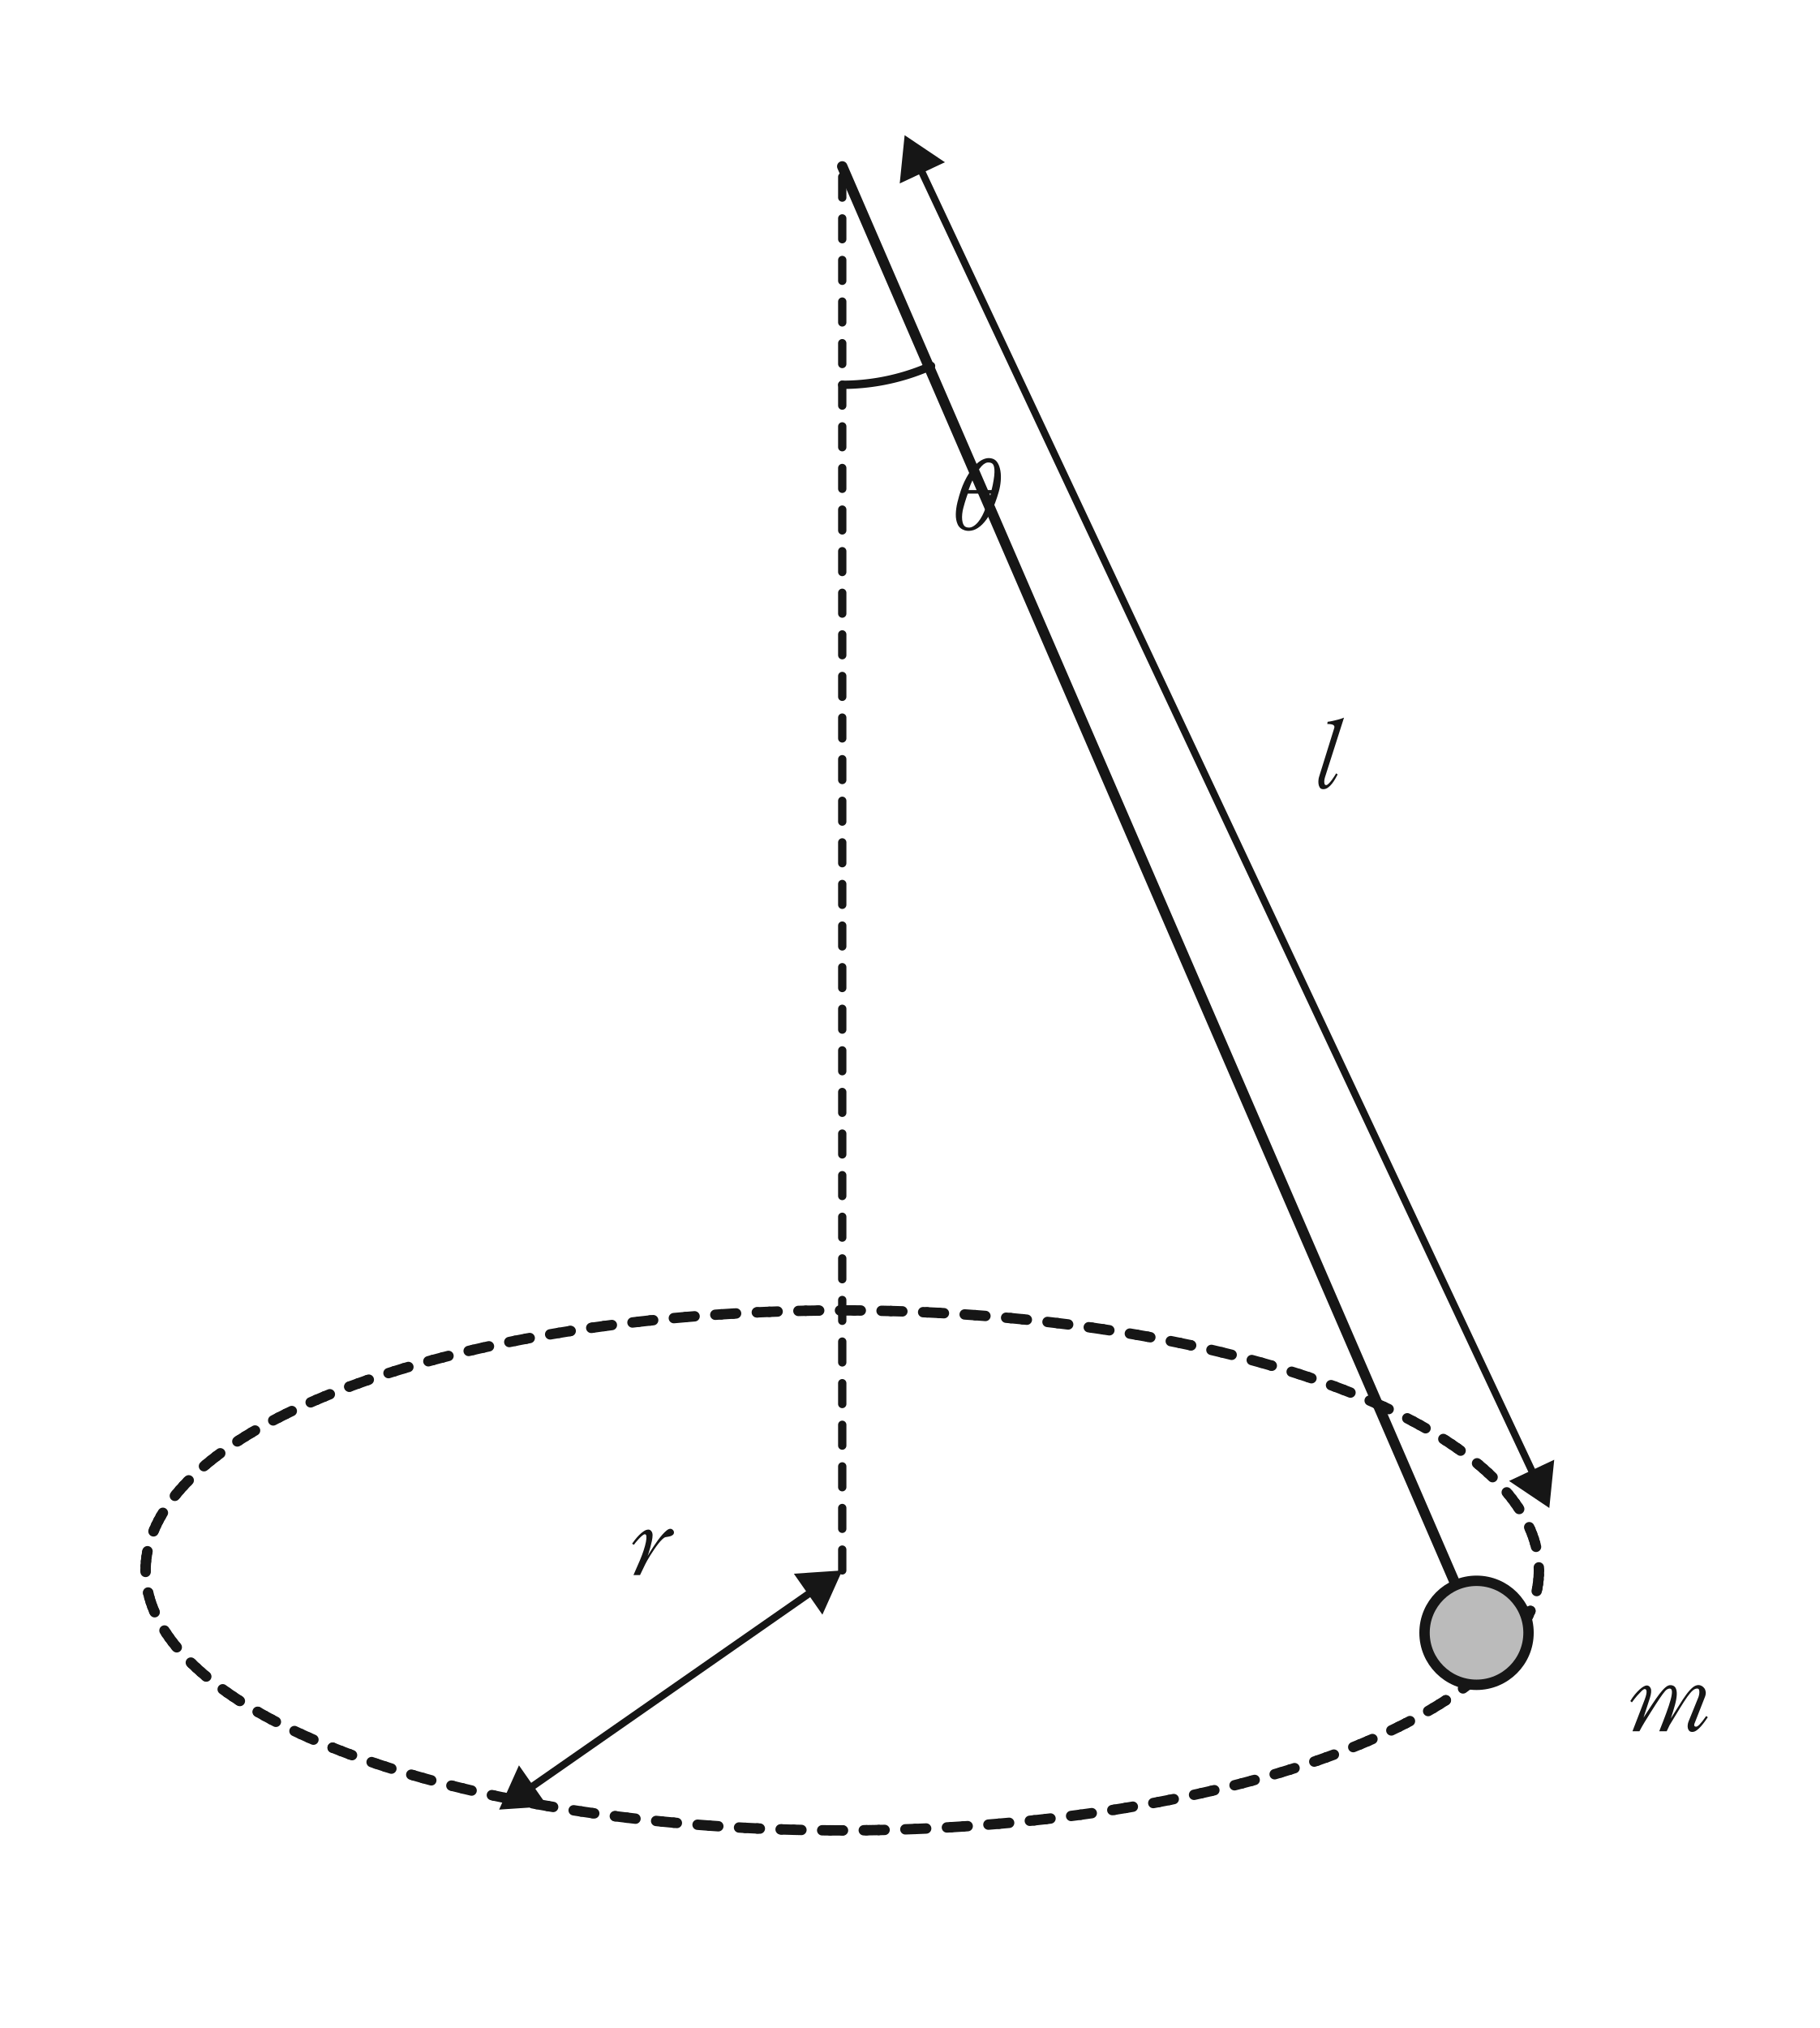
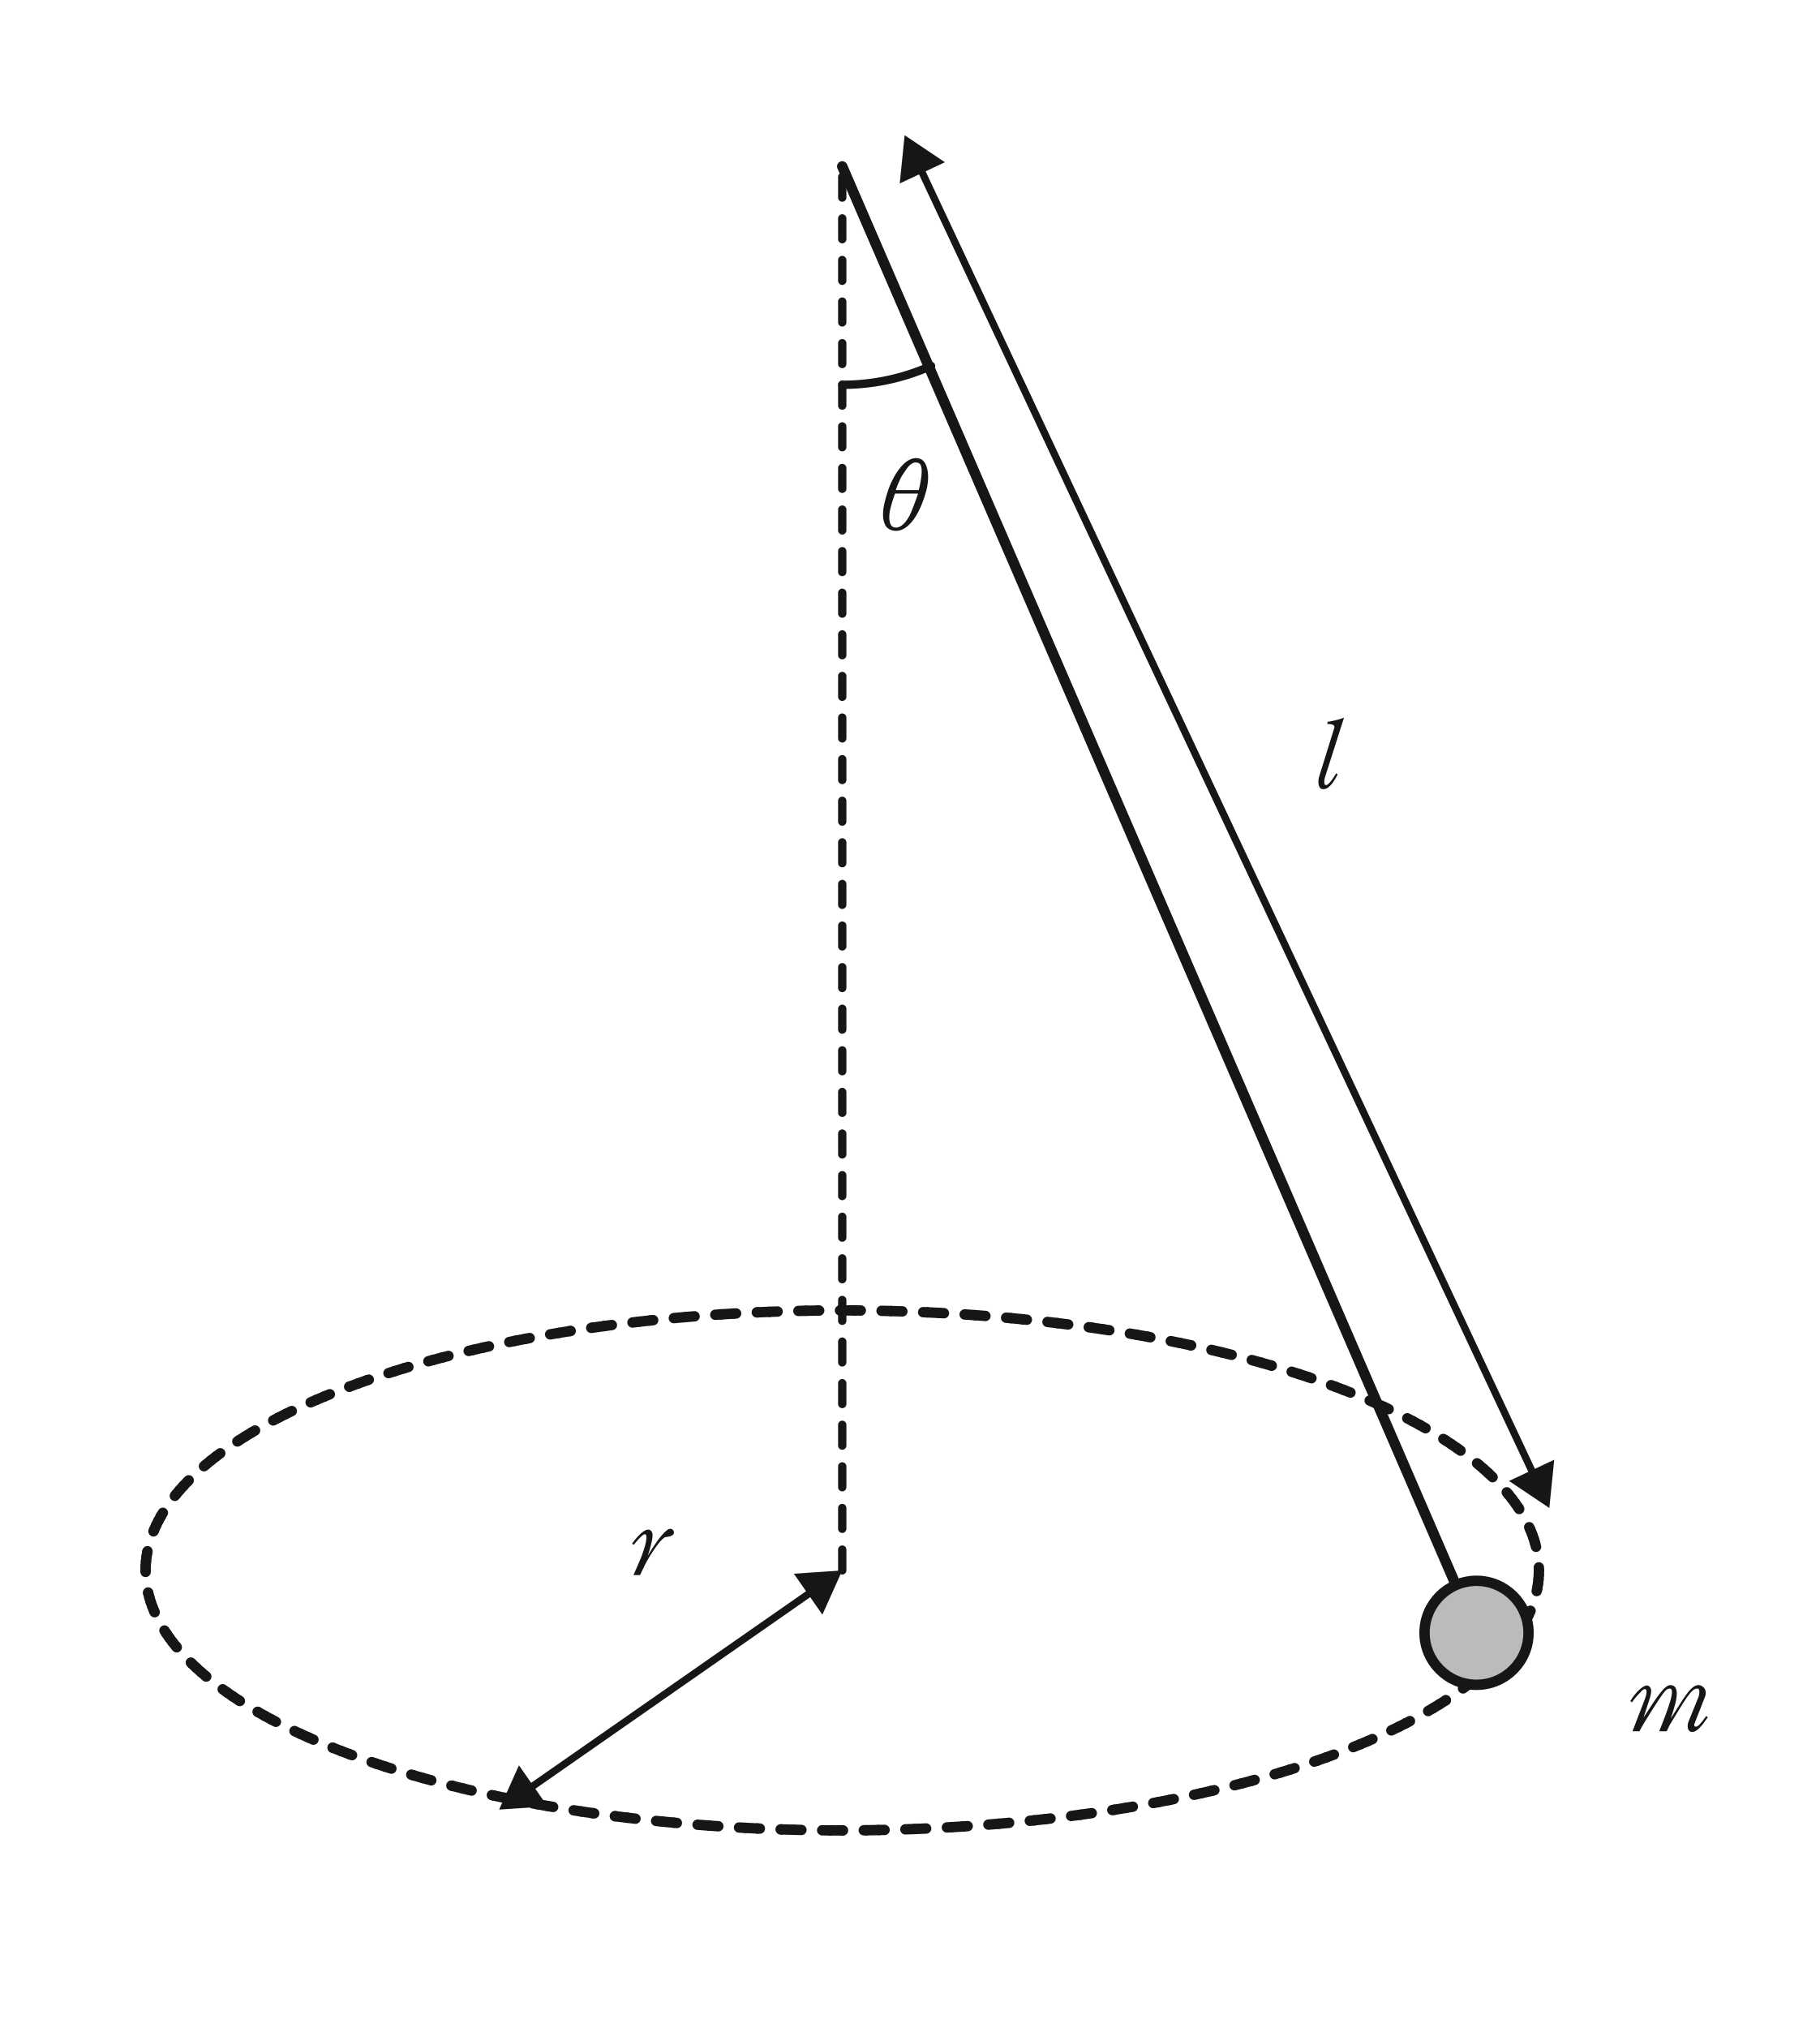
<svg xmlns="http://www.w3.org/2000/svg" width="175pt" height="195pt" viewBox="0 0 175 195">
  <g stroke-linecap="round" stroke-linejoin="round">
    <line x1="148.0" y1="151.0" x2="147.99" y2="151.436" stroke="#161616" stroke-width="1" />
    <line x1="147.99" y1="151.436" x2="147.959" y2="151.872" stroke="#161616" stroke-width="1" />
    <line x1="147.959" y1="151.872" x2="147.908" y2="152.308" stroke="#161616" stroke-width="1" />
    <line x1="147.908" y1="152.308" x2="147.837" y2="152.744" stroke="#161616" stroke-width="1" />
    <line x1="147.837" y1="152.744" x2="147.786" y2="152.985" stroke="#161616" stroke-width="1" />
    <line x1="147.184" y1="154.889" x2="147.175" y2="154.911" stroke="#161616" stroke-width="1" />
    <line x1="147.175" y1="154.911" x2="146.982" y2="155.341" stroke="#161616" stroke-width="1" />
    <line x1="146.982" y1="155.341" x2="146.769" y2="155.77" stroke="#161616" stroke-width="1" />
    <line x1="146.769" y1="155.77" x2="146.536" y2="156.198" stroke="#161616" stroke-width="1" />
    <line x1="146.536" y1="156.198" x2="146.283" y2="156.624" stroke="#161616" stroke-width="1" />
    <line x1="146.283" y1="156.624" x2="146.26" y2="156.66" stroke="#161616" stroke-width="1" />
    <line x1="145.093" y1="158.283" x2="145.072" y2="158.309" stroke="#161616" stroke-width="1" />
    <line x1="145.072" y1="158.309" x2="144.721" y2="158.725" stroke="#161616" stroke-width="1" />
    <line x1="144.721" y1="158.725" x2="144.35" y2="159.139" stroke="#161616" stroke-width="1" />
    <line x1="144.35" y1="159.139" x2="143.959" y2="159.551" stroke="#161616" stroke-width="1" />
    <line x1="143.959" y1="159.551" x2="143.748" y2="159.762" stroke="#161616" stroke-width="1" />
    <line x1="142.273" y1="161.112" x2="142.208" y2="161.168" stroke="#161616" stroke-width="1" />
    <line x1="142.208" y1="161.168" x2="141.723" y2="161.565" stroke="#161616" stroke-width="1" />
    <line x1="141.723" y1="161.565" x2="141.219" y2="161.959" stroke="#161616" stroke-width="1" />
    <line x1="141.219" y1="161.959" x2="140.701" y2="162.347" stroke="#161616" stroke-width="1" />
    <line x1="139.053" y1="163.48" x2="139.024" y2="163.5" stroke="#161616" stroke-width="1" />
    <line x1="139.024" y1="163.5" x2="138.43" y2="163.876" stroke="#161616" stroke-width="1" />
    <line x1="138.43" y1="163.876" x2="137.819" y2="164.248" stroke="#161616" stroke-width="1" />
    <line x1="137.819" y1="164.248" x2="137.348" y2="164.524" stroke="#161616" stroke-width="1" />
    <line x1="135.596" y1="165.49" x2="135.204" y2="165.695" stroke="#161616" stroke-width="1" />
    <line x1="135.204" y1="165.695" x2="134.509" y2="166.045" stroke="#161616" stroke-width="1" />
    <line x1="134.509" y1="166.045" x2="133.808" y2="166.386" stroke="#161616" stroke-width="1" />
    <line x1="131.989" y1="167.216" x2="131.566" y2="167.401" stroke="#161616" stroke-width="1" />
    <line x1="131.566" y1="167.401" x2="130.791" y2="167.728" stroke="#161616" stroke-width="1" />
    <line x1="130.791" y1="167.728" x2="130.145" y2="167.991" stroke="#161616" stroke-width="1" />
    <line x1="128.28" y1="168.713" x2="127.542" y2="168.983" stroke="#161616" stroke-width="1" />
    <line x1="127.542" y1="168.983" x2="126.694" y2="169.284" stroke="#161616" stroke-width="1" />
    <line x1="126.694" y1="169.284" x2="126.397" y2="169.385" stroke="#161616" stroke-width="1" />
    <line x1="124.498" y1="170.014" x2="124.067" y2="170.151" stroke="#161616" stroke-width="1" />
    <line x1="124.067" y1="170.151" x2="123.164" y2="170.429" stroke="#161616" stroke-width="1" />
    <line x1="123.164" y1="170.429" x2="122.586" y2="170.6" stroke="#161616" stroke-width="1" />
    <line x1="120.662" y1="171.148" x2="120.382" y2="171.225" stroke="#161616" stroke-width="1" />
    <line x1="120.382" y1="171.225" x2="119.43" y2="171.479" stroke="#161616" stroke-width="1" />
    <line x1="119.43" y1="171.479" x2="118.729" y2="171.659" stroke="#161616" stroke-width="1" />
    <line x1="116.786" y1="172.134" x2="116.505" y2="172.201" stroke="#161616" stroke-width="1" />
    <line x1="116.505" y1="172.201" x2="115.508" y2="172.429" stroke="#161616" stroke-width="1" />
    <line x1="115.508" y1="172.429" x2="114.836" y2="172.577" stroke="#161616" stroke-width="1" />
    <line x1="112.879" y1="172.988" x2="112.455" y2="173.074" stroke="#161616" stroke-width="1" />
    <line x1="112.455" y1="173.074" x2="111.417" y2="173.275" stroke="#161616" stroke-width="1" />
    <line x1="111.417" y1="173.275" x2="110.915" y2="173.369" stroke="#161616" stroke-width="1" />
    <line x1="108.946" y1="173.72" x2="108.251" y2="173.839" stroke="#161616" stroke-width="1" />
    <line x1="108.251" y1="173.839" x2="107.179" y2="174.013" stroke="#161616" stroke-width="1" />
    <line x1="107.179" y1="174.013" x2="106.973" y2="174.044" stroke="#161616" stroke-width="1" />
    <line x1="104.995" y1="174.342" x2="103.915" y2="174.492" stroke="#161616" stroke-width="1" />
    <line x1="103.915" y1="174.492" x2="103.013" y2="174.611" stroke="#161616" stroke-width="1" />
    <line x1="101.028" y1="174.856" x2="100.589" y2="174.908" stroke="#161616" stroke-width="1" />
    <line x1="100.589" y1="174.908" x2="99.468" y2="175.032" stroke="#161616" stroke-width="1" />
    <line x1="99.468" y1="175.032" x2="99.041" y2="175.076" stroke="#161616" stroke-width="1" />
    <line x1="97.05" y1="175.272" x2="96.072" y2="175.359" stroke="#161616" stroke-width="1" />
    <line x1="96.072" y1="175.359" x2="95.058" y2="175.443" stroke="#161616" stroke-width="1" />
    <line x1="93.063" y1="175.591" x2="92.634" y2="175.62" stroke="#161616" stroke-width="1" />
    <line x1="92.634" y1="175.62" x2="91.481" y2="175.692" stroke="#161616" stroke-width="1" />
    <line x1="91.481" y1="175.692" x2="91.067" y2="175.715" stroke="#161616" stroke-width="1" />
    <line x1="89.07" y1="175.818" x2="88.003" y2="175.863" stroke="#161616" stroke-width="1" />
    <line x1="88.003" y1="175.863" x2="87.071" y2="175.897" stroke="#161616" stroke-width="1" />
    <line x1="85.072" y1="175.953" x2="84.507" y2="175.966" stroke="#161616" stroke-width="1" />
    <line x1="84.507" y1="175.966" x2="83.338" y2="175.985" stroke="#161616" stroke-width="1" />
    <line x1="83.338" y1="175.985" x2="83.072" y2="175.987" stroke="#161616" stroke-width="1" />
    <line x1="81.072" y1="176" x2="81.0" y2="176.0" stroke="#161616" stroke-width="1" />
    <line x1="81.0" y1="176.0" x2="79.831" y2="175.996" stroke="#161616" stroke-width="1" />
    <line x1="79.831" y1="175.996" x2="79.072" y2="175.989" stroke="#161616" stroke-width="1" />
    <line x1="77.073" y1="175.956" x2="76.326" y2="175.939" stroke="#161616" stroke-width="1" />
    <line x1="76.326" y1="175.939" x2="75.161" y2="175.905" stroke="#161616" stroke-width="1" />
    <line x1="75.161" y1="175.905" x2="75.073" y2="175.902" stroke="#161616" stroke-width="1" />
    <line x1="73.075" y1="175.824" x2="72.835" y2="175.814" stroke="#161616" stroke-width="1" />
    <line x1="72.835" y1="175.814" x2="71.675" y2="175.757" stroke="#161616" stroke-width="1" />
    <line x1="71.675" y1="175.757" x2="71.077" y2="175.723" stroke="#161616" stroke-width="1" />
    <line x1="69.081" y1="175.601" x2="68.216" y2="175.541" stroke="#161616" stroke-width="1" />
    <line x1="68.216" y1="175.541" x2="67.087" y2="175.455" stroke="#161616" stroke-width="1" />
    <line x1="65.094" y1="175.285" x2="64.791" y2="175.257" stroke="#161616" stroke-width="1" />
    <line x1="64.791" y1="175.257" x2="63.659" y2="175.148" stroke="#161616" stroke-width="1" />
    <line x1="63.659" y1="175.148" x2="63.103" y2="175.091" stroke="#161616" stroke-width="1" />
    <line x1="61.115" y1="174.873" x2="60.296" y2="174.776" stroke="#161616" stroke-width="1" />
    <line x1="60.296" y1="174.776" x2="59.187" y2="174.638" stroke="#161616" stroke-width="1" />
    <line x1="59.187" y1="174.638" x2="59.13" y2="174.63" stroke="#161616" stroke-width="1" />
    <line x1="57.148" y1="174.362" x2="56.989" y2="174.34" stroke="#161616" stroke-width="1" />
    <line x1="56.989" y1="174.34" x2="55.901" y2="174.18" stroke="#161616" stroke-width="1" />
    <line x1="55.901" y1="174.18" x2="55.17" y2="174.067" stroke="#161616" stroke-width="1" />
    <line x1="53.196" y1="173.745" x2="52.685" y2="173.658" stroke="#161616" stroke-width="1" />
    <line x1="52.685" y1="173.658" x2="51.629" y2="173.47" stroke="#161616" stroke-width="1" />
    <line x1="51.629" y1="173.47" x2="51.227" y2="173.395" stroke="#161616" stroke-width="1" />
    <line x1="49.263" y1="173.016" x2="48.518" y2="172.865" stroke="#161616" stroke-width="1" />
    <line x1="48.518" y1="172.865" x2="47.5" y2="172.651" stroke="#161616" stroke-width="1" />
    <line x1="47.5" y1="172.651" x2="47.305" y2="172.608" stroke="#161616" stroke-width="1" />
    <line x1="45.354" y1="172.168" x2="44.509" y2="171.967" stroke="#161616" stroke-width="1" />
    <line x1="44.509" y1="171.967" x2="43.534" y2="171.726" stroke="#161616" stroke-width="1" />
    <line x1="43.534" y1="171.726" x2="43.411" y2="171.694" stroke="#161616" stroke-width="1" />
    <line x1="41.477" y1="171.186" x2="40.678" y2="170.966" stroke="#161616" stroke-width="1" />
    <line x1="40.678" y1="170.966" x2="39.751" y2="170.7" stroke="#161616" stroke-width="1" />
    <line x1="39.751" y1="170.7" x2="39.553" y2="170.641" stroke="#161616" stroke-width="1" />
    <line x1="37.64" y1="170.058" x2="37.044" y2="169.868" stroke="#161616" stroke-width="1" />
    <line x1="37.044" y1="169.868" x2="36.168" y2="169.579" stroke="#161616" stroke-width="1" />
    <line x1="36.168" y1="169.579" x2="35.74" y2="169.432" stroke="#161616" stroke-width="1" />
    <line x1="33.856" y1="168.763" x2="33.624" y2="168.678" stroke="#161616" stroke-width="1" />
    <line x1="33.624" y1="168.678" x2="32.804" y2="168.366" stroke="#161616" stroke-width="1" />
    <line x1="32.804" y1="168.366" x2="31.999" y2="168.05" stroke="#161616" stroke-width="1" />
    <line x1="31.999" y1="168.05" x2="31.989" y2="168.046" stroke="#161616" stroke-width="1" />
    <line x1="30.143" y1="167.274" x2="29.675" y2="167.07" stroke="#161616" stroke-width="1" />
    <line x1="29.675" y1="167.07" x2="28.931" y2="166.733" stroke="#161616" stroke-width="1" />
    <line x1="28.931" y1="166.733" x2="28.322" y2="166.447" stroke="#161616" stroke-width="1" />
    <line x1="26.532" y1="165.557" x2="26.117" y2="165.339" stroke="#161616" stroke-width="1" />
    <line x1="26.117" y1="165.339" x2="25.454" y2="164.98" stroke="#161616" stroke-width="1" />
    <line x1="25.454" y1="164.98" x2="24.809" y2="164.616" stroke="#161616" stroke-width="1" />
    <line x1="24.809" y1="164.616" x2="24.777" y2="164.597" stroke="#161616" stroke-width="1" />
    <line x1="23.068" y1="163.558" x2="22.976" y2="163.5" stroke="#161616" stroke-width="1" />
    <line x1="22.976" y1="163.5" x2="22.4" y2="163.12" stroke="#161616" stroke-width="1" />
    <line x1="22.4" y1="163.12" x2="21.843" y2="162.737" stroke="#161616" stroke-width="1" />
    <line x1="21.843" y1="162.737" x2="21.417" y2="162.431" stroke="#161616" stroke-width="1" />
    <line x1="19.837" y1="161.205" x2="19.792" y2="161.168" stroke="#161616" stroke-width="1" />
    <line x1="19.792" y1="161.168" x2="19.326" y2="160.768" stroke="#161616" stroke-width="1" />
    <line x1="19.326" y1="160.768" x2="18.879" y2="160.365" stroke="#161616" stroke-width="1" />
    <line x1="18.879" y1="160.365" x2="18.45" y2="159.959" stroke="#161616" stroke-width="1" />
    <line x1="18.45" y1="159.959" x2="18.354" y2="159.864" stroke="#161616" stroke-width="1" />
    <line x1="16.999" y1="158.394" x2="16.928" y2="158.309" stroke="#161616" stroke-width="1" />
    <line x1="16.928" y1="158.309" x2="16.595" y2="157.891" stroke="#161616" stroke-width="1" />
    <line x1="16.595" y1="157.891" x2="16.283" y2="157.47" stroke="#161616" stroke-width="1" />
    <line x1="16.283" y1="157.47" x2="15.99" y2="157.048" stroke="#161616" stroke-width="1" />
    <line x1="15.99" y1="157.048" x2="15.819" y2="156.781" stroke="#161616" stroke-width="1" />
    <line x1="14.874" y1="155.021" x2="14.825" y2="154.911" stroke="#161616" stroke-width="1" />
    <line x1="14.825" y1="154.911" x2="14.652" y2="154.479" stroke="#161616" stroke-width="1" />
    <line x1="14.652" y1="154.479" x2="14.499" y2="154.047" stroke="#161616" stroke-width="1" />
    <line x1="14.499" y1="154.047" x2="14.367" y2="153.613" stroke="#161616" stroke-width="1" />
    <line x1="14.367" y1="153.613" x2="14.255" y2="153.179" stroke="#161616" stroke-width="1" />
    <line x1="14.255" y1="153.179" x2="14.244" y2="153.126" stroke="#161616" stroke-width="1" />
    <line x1="14.003" y1="151.145" x2="14.0" y2="151.0" stroke="#161616" stroke-width="1" />
    <line x1="14.0" y1="151.0" x2="14.01" y2="150.564" stroke="#161616" stroke-width="1" />
    <line x1="14.01" y1="150.564" x2="14.041" y2="150.128" stroke="#161616" stroke-width="1" />
    <line x1="14.041" y1="150.128" x2="14.092" y2="149.692" stroke="#161616" stroke-width="1" />
    <line x1="14.092" y1="149.692" x2="14.163" y2="149.256" stroke="#161616" stroke-width="1" />
    <line x1="14.163" y1="149.256" x2="14.184" y2="149.157" stroke="#161616" stroke-width="1" />
    <line x1="14.762" y1="147.245" x2="14.825" y2="147.089" stroke="#161616" stroke-width="1" />
    <line x1="14.825" y1="147.089" x2="15.018" y2="146.659" stroke="#161616" stroke-width="1" />
    <line x1="15.018" y1="146.659" x2="15.231" y2="146.23" stroke="#161616" stroke-width="1" />
    <line x1="15.231" y1="146.23" x2="15.464" y2="145.802" stroke="#161616" stroke-width="1" />
    <line x1="15.464" y1="145.802" x2="15.665" y2="145.464" stroke="#161616" stroke-width="1" />
    <line x1="16.817" y1="143.83" x2="16.928" y2="143.691" stroke="#161616" stroke-width="1" />
    <line x1="16.928" y1="143.691" x2="17.279" y2="143.275" stroke="#161616" stroke-width="1" />
    <line x1="17.279" y1="143.275" x2="17.65" y2="142.861" stroke="#161616" stroke-width="1" />
    <line x1="17.65" y1="142.861" x2="18.041" y2="142.449" stroke="#161616" stroke-width="1" />
    <line x1="18.041" y1="142.449" x2="18.15" y2="142.341" stroke="#161616" stroke-width="1" />
    <line x1="19.617" y1="140.982" x2="19.792" y2="140.832" stroke="#161616" stroke-width="1" />
    <line x1="19.792" y1="140.832" x2="20.277" y2="140.435" stroke="#161616" stroke-width="1" />
    <line x1="20.277" y1="140.435" x2="20.781" y2="140.041" stroke="#161616" stroke-width="1" />
    <line x1="20.781" y1="140.041" x2="21.183" y2="139.739" stroke="#161616" stroke-width="1" />
    <line x1="22.826" y1="138.599" x2="22.976" y2="138.5" stroke="#161616" stroke-width="1" />
    <line x1="22.976" y1="138.5" x2="23.57" y2="138.124" stroke="#161616" stroke-width="1" />
    <line x1="23.57" y1="138.124" x2="24.181" y2="137.752" stroke="#161616" stroke-width="1" />
    <line x1="24.181" y1="137.752" x2="24.528" y2="137.549" stroke="#161616" stroke-width="1" />
    <line x1="26.276" y1="136.577" x2="26.796" y2="136.305" stroke="#161616" stroke-width="1" />
    <line x1="26.796" y1="136.305" x2="27.491" y2="135.955" stroke="#161616" stroke-width="1" />
    <line x1="27.491" y1="135.955" x2="28.062" y2="135.677" stroke="#161616" stroke-width="1" />
    <line x1="29.878" y1="134.841" x2="30.434" y2="134.599" stroke="#161616" stroke-width="1" />
    <line x1="30.434" y1="134.599" x2="31.209" y2="134.272" stroke="#161616" stroke-width="1" />
    <line x1="31.209" y1="134.272" x2="31.721" y2="134.063" stroke="#161616" stroke-width="1" />
    <line x1="33.584" y1="133.337" x2="33.624" y2="133.322" stroke="#161616" stroke-width="1" />
    <line x1="33.624" y1="133.322" x2="34.458" y2="133.017" stroke="#161616" stroke-width="1" />
    <line x1="34.458" y1="133.017" x2="35.306" y2="132.716" stroke="#161616" stroke-width="1" />
    <line x1="35.306" y1="132.716" x2="35.467" y2="132.661" stroke="#161616" stroke-width="1" />
    <line x1="37.364" y1="132.03" x2="37.933" y2="131.849" stroke="#161616" stroke-width="1" />
    <line x1="37.933" y1="131.849" x2="38.836" y2="131.571" stroke="#161616" stroke-width="1" />
    <line x1="38.836" y1="131.571" x2="39.275" y2="131.441" stroke="#161616" stroke-width="1" />
    <line x1="41.198" y1="130.891" x2="41.618" y2="130.775" stroke="#161616" stroke-width="1" />
    <line x1="41.618" y1="130.775" x2="42.57" y2="130.521" stroke="#161616" stroke-width="1" />
    <line x1="42.57" y1="130.521" x2="43.131" y2="130.377" stroke="#161616" stroke-width="1" />
    <line x1="45.073" y1="129.899" x2="45.495" y2="129.799" stroke="#161616" stroke-width="1" />
    <line x1="45.495" y1="129.799" x2="46.492" y2="129.571" stroke="#161616" stroke-width="1" />
    <line x1="46.492" y1="129.571" x2="47.023" y2="129.454" stroke="#161616" stroke-width="1" />
    <line x1="48.98" y1="129.041" x2="49.545" y2="128.926" stroke="#161616" stroke-width="1" />
    <line x1="49.545" y1="128.926" x2="50.583" y2="128.725" stroke="#161616" stroke-width="1" />
    <line x1="50.583" y1="128.725" x2="50.943" y2="128.658" stroke="#161616" stroke-width="1" />
    <line x1="52.911" y1="128.304" x2="53.749" y2="128.161" stroke="#161616" stroke-width="1" />
    <line x1="53.749" y1="128.161" x2="54.821" y2="127.987" stroke="#161616" stroke-width="1" />
    <line x1="54.821" y1="127.987" x2="54.884" y2="127.978" stroke="#161616" stroke-width="1" />
    <line x1="56.862" y1="127.679" x2="56.989" y2="127.66" stroke="#161616" stroke-width="1" />
    <line x1="56.989" y1="127.66" x2="58.085" y2="127.508" stroke="#161616" stroke-width="1" />
    <line x1="58.085" y1="127.508" x2="58.843" y2="127.407" stroke="#161616" stroke-width="1" />
    <line x1="60.828" y1="127.161" x2="61.411" y2="127.092" stroke="#161616" stroke-width="1" />
    <line x1="61.411" y1="127.092" x2="62.532" y2="126.968" stroke="#161616" stroke-width="1" />
    <line x1="62.532" y1="126.968" x2="62.816" y2="126.939" stroke="#161616" stroke-width="1" />
    <line x1="64.806" y1="126.741" x2="65.928" y2="126.641" stroke="#161616" stroke-width="1" />
    <line x1="65.928" y1="126.641" x2="66.798" y2="126.569" stroke="#161616" stroke-width="1" />
    <line x1="68.793" y1="126.419" x2="69.366" y2="126.38" stroke="#161616" stroke-width="1" />
    <line x1="69.366" y1="126.38" x2="70.519" y2="126.308" stroke="#161616" stroke-width="1" />
    <line x1="70.519" y1="126.308" x2="70.789" y2="126.293" stroke="#161616" stroke-width="1" />
    <line x1="72.786" y1="126.189" x2="72.835" y2="126.186" stroke="#161616" stroke-width="1" />
    <line x1="72.835" y1="126.186" x2="73.997" y2="126.137" stroke="#161616" stroke-width="1" />
    <line x1="73.997" y1="126.137" x2="74.784" y2="126.109" stroke="#161616" stroke-width="1" />
    <line x1="76.784" y1="126.05" x2="77.493" y2="126.034" stroke="#161616" stroke-width="1" />
    <line x1="77.493" y1="126.034" x2="78.662" y2="126.015" stroke="#161616" stroke-width="1" />
    <line x1="78.662" y1="126.015" x2="78.783" y2="126.014" stroke="#161616" stroke-width="1" />
    <line x1="80.783" y1="126.001" x2="81" y2="126.0" stroke="#161616" stroke-width="1" />
    <line x1="81" y1="126.0" x2="82.169" y2="126.004" stroke="#161616" stroke-width="1" />
    <line x1="82.169" y1="126.004" x2="82.783" y2="126.01" stroke="#161616" stroke-width="1" />
    <line x1="84.783" y1="126.041" x2="85.674" y2="126.061" stroke="#161616" stroke-width="1" />
    <line x1="85.674" y1="126.061" x2="86.782" y2="126.093" stroke="#161616" stroke-width="1" />
    <line x1="88.781" y1="126.17" x2="89.165" y2="126.186" stroke="#161616" stroke-width="1" />
    <line x1="89.165" y1="126.186" x2="90.325" y2="126.243" stroke="#161616" stroke-width="1" />
    <line x1="90.325" y1="126.243" x2="90.778" y2="126.269" stroke="#161616" stroke-width="1" />
    <line x1="92.775" y1="126.389" x2="93.784" y2="126.459" stroke="#161616" stroke-width="1" />
    <line x1="93.784" y1="126.459" x2="94.769" y2="126.534" stroke="#161616" stroke-width="1" />
    <line x1="96.762" y1="126.703" x2="97.209" y2="126.743" stroke="#161616" stroke-width="1" />
    <line x1="97.209" y1="126.743" x2="98.341" y2="126.852" stroke="#161616" stroke-width="1" />
    <line x1="98.341" y1="126.852" x2="98.753" y2="126.894" stroke="#161616" stroke-width="1" />
    <line x1="100.741" y1="127.11" x2="101.704" y2="127.224" stroke="#161616" stroke-width="1" />
    <line x1="101.704" y1="127.224" x2="102.727" y2="127.351" stroke="#161616" stroke-width="1" />
    <line x1="104.709" y1="127.618" x2="105.011" y2="127.66" stroke="#161616" stroke-width="1" />
    <line x1="105.011" y1="127.66" x2="106.099" y2="127.82" stroke="#161616" stroke-width="1" />
    <line x1="106.099" y1="127.82" x2="106.687" y2="127.911" stroke="#161616" stroke-width="1" />
    <line x1="108.661" y1="128.231" x2="109.315" y2="128.342" stroke="#161616" stroke-width="1" />
    <line x1="109.315" y1="128.342" x2="110.371" y2="128.53" stroke="#161616" stroke-width="1" />
    <line x1="110.371" y1="128.53" x2="110.631" y2="128.579" stroke="#161616" stroke-width="1" />
    <line x1="112.595" y1="128.955" x2="113.482" y2="129.135" stroke="#161616" stroke-width="1" />
    <line x1="113.482" y1="129.135" x2="114.5" y2="129.349" stroke="#161616" stroke-width="1" />
    <line x1="114.5" y1="129.349" x2="114.553" y2="129.361" stroke="#161616" stroke-width="1" />
    <line x1="116.505" y1="129.799" x2="117.491" y2="130.033" stroke="#161616" stroke-width="1" />
    <line x1="117.491" y1="130.033" x2="118.449" y2="130.27" stroke="#161616" stroke-width="1" />
    <line x1="120.384" y1="130.775" x2="121.322" y2="131.034" stroke="#161616" stroke-width="1" />
    <line x1="121.322" y1="131.034" x2="122.249" y2="131.3" stroke="#161616" stroke-width="1" />
    <line x1="122.249" y1="131.3" x2="122.309" y2="131.317" stroke="#161616" stroke-width="1" />
    <line x1="124.223" y1="131.899" x2="124.956" y2="132.132" stroke="#161616" stroke-width="1" />
    <line x1="124.956" y1="132.132" x2="125.832" y2="132.421" stroke="#161616" stroke-width="1" />
    <line x1="125.832" y1="132.421" x2="126.123" y2="132.521" stroke="#161616" stroke-width="1" />
    <line x1="128.009" y1="133.188" x2="128.376" y2="133.322" stroke="#161616" stroke-width="1" />
    <line x1="128.376" y1="133.322" x2="129.196" y2="133.634" stroke="#161616" stroke-width="1" />
    <line x1="129.196" y1="133.634" x2="129.877" y2="133.901" stroke="#161616" stroke-width="1" />
    <line x1="131.724" y1="134.668" x2="132.325" y2="134.93" stroke="#161616" stroke-width="1" />
    <line x1="132.325" y1="134.93" x2="133.069" y2="135.267" stroke="#161616" stroke-width="1" />
    <line x1="133.069" y1="135.267" x2="133.547" y2="135.491" stroke="#161616" stroke-width="1" />
    <line x1="135.34" y1="136.376" x2="135.883" y2="136.661" stroke="#161616" stroke-width="1" />
    <line x1="135.883" y1="136.661" x2="136.546" y2="137.02" stroke="#161616" stroke-width="1" />
    <line x1="136.546" y1="137.02" x2="137.097" y2="137.331" stroke="#161616" stroke-width="1" />
    <line x1="138.809" y1="138.364" x2="139.024" y2="138.5" stroke="#161616" stroke-width="1" />
    <line x1="139.024" y1="138.5" x2="139.6" y2="138.88" stroke="#161616" stroke-width="1" />
    <line x1="139.6" y1="138.88" x2="140.157" y2="139.263" stroke="#161616" stroke-width="1" />
    <line x1="140.157" y1="139.263" x2="140.466" y2="139.484" stroke="#161616" stroke-width="1" />
    <line x1="142.051" y1="140.703" x2="142.208" y2="140.832" stroke="#161616" stroke-width="1" />
    <line x1="142.208" y1="140.832" x2="142.674" y2="141.232" stroke="#161616" stroke-width="1" />
    <line x1="142.674" y1="141.232" x2="143.121" y2="141.635" stroke="#161616" stroke-width="1" />
    <line x1="143.121" y1="141.635" x2="143.543" y2="142.034" stroke="#161616" stroke-width="1" />
    <line x1="144.907" y1="143.495" x2="145.072" y2="143.691" stroke="#161616" stroke-width="1" />
    <line x1="145.072" y1="143.691" x2="145.405" y2="144.109" stroke="#161616" stroke-width="1" />
    <line x1="145.405" y1="144.109" x2="145.717" y2="144.53" stroke="#161616" stroke-width="1" />
    <line x1="145.717" y1="144.53" x2="146.01" y2="144.952" stroke="#161616" stroke-width="1" />
    <line x1="146.01" y1="144.952" x2="146.103" y2="145.097" stroke="#161616" stroke-width="1" />
    <line x1="147.067" y1="146.847" x2="147.175" y2="147.089" stroke="#161616" stroke-width="1" />
    <line x1="147.175" y1="147.089" x2="147.348" y2="147.521" stroke="#161616" stroke-width="1" />
    <line x1="147.348" y1="147.521" x2="147.501" y2="147.953" stroke="#161616" stroke-width="1" />
    <line x1="147.501" y1="147.953" x2="147.633" y2="148.387" stroke="#161616" stroke-width="1" />
    <line x1="147.633" y1="148.387" x2="147.722" y2="148.733" stroke="#161616" stroke-width="1" />
    <line x1="147.993" y1="150.711" x2="148.0" y2="151.0" stroke="#161616" stroke-width="1" />
    <line x1="81.0" y1="151.0" x2="81.0" y2="149.0" stroke="#161616" stroke-width="0.8" />
    <line x1="81.0" y1="147.0" x2="81.0" y2="145.0" stroke="#161616" stroke-width="0.8" />
    <line x1="81.0" y1="143.0" x2="81.0" y2="141.0" stroke="#161616" stroke-width="0.8" />
    <line x1="81.0" y1="139.0" x2="81.0" y2="137.0" stroke="#161616" stroke-width="0.8" />
    <line x1="81.0" y1="135.0" x2="81.0" y2="133.0" stroke="#161616" stroke-width="0.8" />
    <line x1="81.0" y1="131.0" x2="81.0" y2="129.0" stroke="#161616" stroke-width="0.8" />
    <line x1="81.0" y1="127.0" x2="81.0" y2="125.0" stroke="#161616" stroke-width="0.8" />
    <line x1="81.0" y1="123.0" x2="81.0" y2="121.0" stroke="#161616" stroke-width="0.8" />
    <line x1="81.0" y1="119.0" x2="81.0" y2="117.0" stroke="#161616" stroke-width="0.8" />
    <line x1="81.0" y1="115.0" x2="81.0" y2="113.0" stroke="#161616" stroke-width="0.8" />
    <line x1="81.0" y1="111.0" x2="81.0" y2="109.0" stroke="#161616" stroke-width="0.8" />
    <line x1="81.0" y1="107.0" x2="81.0" y2="105.0" stroke="#161616" stroke-width="0.8" />
    <line x1="81.0" y1="103.0" x2="81.0" y2="101.0" stroke="#161616" stroke-width="0.8" />
    <line x1="81.0" y1="99.0" x2="81.0" y2="97.0" stroke="#161616" stroke-width="0.8" />
    <line x1="81.0" y1="95.0" x2="81.0" y2="93.0" stroke="#161616" stroke-width="0.8" />
    <line x1="81.0" y1="91.0" x2="81.0" y2="89.0" stroke="#161616" stroke-width="0.8" />
    <line x1="81.0" y1="87.0" x2="81.0" y2="85.0" stroke="#161616" stroke-width="0.8" />
    <line x1="81.0" y1="83.0" x2="81.0" y2="81.0" stroke="#161616" stroke-width="0.8" />
    <line x1="81.0" y1="79.0" x2="81.0" y2="77.0" stroke="#161616" stroke-width="0.8" />
    <line x1="81.0" y1="75.0" x2="81.0" y2="73.0" stroke="#161616" stroke-width="0.8" />
    <line x1="81.0" y1="71.0" x2="81.0" y2="69.0" stroke="#161616" stroke-width="0.8" />
    <line x1="81.0" y1="67.0" x2="81.0" y2="65.0" stroke="#161616" stroke-width="0.8" />
    <line x1="81.0" y1="63.0" x2="81.0" y2="61.0" stroke="#161616" stroke-width="0.8" />
    <line x1="81.0" y1="59.0" x2="81.0" y2="57.0" stroke="#161616" stroke-width="0.8" />
    <line x1="81.0" y1="55.0" x2="81.0" y2="53.0" stroke="#161616" stroke-width="0.8" />
    <line x1="81.0" y1="51.0" x2="81.0" y2="49.0" stroke="#161616" stroke-width="0.8" />
    <line x1="81.0" y1="47.0" x2="81.0" y2="45.0" stroke="#161616" stroke-width="0.8" />
    <line x1="81.0" y1="43.0" x2="81.0" y2="41.0" stroke="#161616" stroke-width="0.8" />
    <line x1="81.0" y1="39.0" x2="81.0" y2="37.0" stroke="#161616" stroke-width="0.8" />
    <line x1="81.0" y1="35.0" x2="81.0" y2="33.0" stroke="#161616" stroke-width="0.8" />
    <line x1="81.0" y1="31.0" x2="81.0" y2="29.0" stroke="#161616" stroke-width="0.8" />
    <line x1="81.0" y1="27.0" x2="81.0" y2="25.0" stroke="#161616" stroke-width="0.8" />
    <line x1="81.0" y1="23.0" x2="81.0" y2="21.0" stroke="#161616" stroke-width="0.8" />
    <line x1="81.0" y1="19.0" x2="81.0" y2="17.0" stroke="#161616" stroke-width="0.8" />
    <line x1="81" y1="16" x2="142" y2="157" stroke="#161616" stroke-width="1" />
    <ellipse cx="142" cy="157" rx="5" ry="5" fill="#bbb" stroke="#161616" stroke-width="1" />
    <path d="M809 143Q797 125 779.0 100.0Q761 75 740.5 51.5Q720 28 697.5 11.5Q675 -5 653 -5Q634 -5 623.5 5.0Q613 15 609.0 30.5Q605 46 607.0 65.0Q609 84 616 101L715 345Q716 347 719.5 360.5Q723 374 724.0 390.0Q725 406 721.0 418.5Q717 431 702 431Q680 431 657.0 411.0Q634 391 602.5 347.0Q571 303 528.5 233.0Q486 163 425 63L396 2H321Q361 102 390.5 182.0Q420 262 435.0 317.0Q450 372 448.5 401.5Q447 431 426 431Q412 431 397.0 421.0Q382 411 356.0 375.5Q330 340 286.5 273.0Q243 206 173 92Q160 72 148.0 49.5Q136 27 122 2H52L175 321Q188 356 191.5 376.5Q195 397 193.0 408.0Q191 419 185.5 422.5Q180 426 176 426Q164 426 142.5 405.0Q121 384 99 359Q73 329 46 292L30 305Q52 342 76.0 371.0Q100 400 122.5 420.5Q145 441 164.0 451.5Q183 462 195 462Q223 462 235.5 432.0Q248 402 226 333L163 139Q210 211 249.5 271.5Q289 332 322.5 376.0Q356 420 384.5 444.0Q413 468 439 465Q472 462 485.5 437.0Q499 412 497.0 368.5Q495 325 478.5 264.5Q462 204 437 130Q484 202 521.5 263.5Q559 325 592.0 370.0Q625 415 655.0 440.5Q685 466 716 466Q731 466 747.0 457.5Q763 449 774.0 434.0Q785 419 788.0 397.5Q791 376 781 349L680 91Q679 88 676.0 81.0Q673 74 672.5 66.5Q672 59 675.5 53.5Q679 48 691 48Q697 48 705.0 52.5Q713 57 725.0 69.0Q737 81 753.5 101.5Q770 122 793 155Z" fill="#161616" transform="translate(156.5,166.4844) scale(0.0095703,-0.0095703)" />
    <line x1="88.105" y1="15.353" x2="147.895" y2="142.647" stroke="#161616" stroke-width="0.7" />
    <path d="M 149,145 L 149.472,140.359 L 145.127,142.4 Z" stroke="#161616" stroke-width="0" fill="#161616" />
    <path d="M 87,13 L 86.528,17.641 L 90.873,15.6 Z" stroke="#161616" stroke-width="0" fill="#161616" />
    <path d="M98 115Q97 112 93.5 98.5Q90 85 89.5 70.0Q89 55 92.5 43.5Q96 32 109 32Q119 32 134.5 47.5Q150 63 165.0 83.0Q180 103 192.0 122.5Q204 142 209 150L224 139Q214 120 199.5 94.5Q185 69 167.0 46.0Q149 23 127.0 7.0Q105 -9 80 -9Q55 -9 44.5 7.5Q34 24 31.5 45.0Q29 66 31.5 86.0Q34 106 37 114L190 606Q196 626 180.0 636.0Q164 646 120 646L123 668Q148 671 175 677Q198 682 228.0 690.0Q258 698 288 710Z" fill="#161616" transform="translate(126.5,75.7969) scale(0.0095703,-0.0095703)" />
    <path d="M 89.541,35.184 L 89.407,35.244 L 89.273,35.302 L 89.138,35.359 L 89.002,35.415 L 88.867,35.471 L 88.731,35.525 L 88.594,35.579 L 88.457,35.631 L 88.32,35.683 L 88.182,35.734 L 88.044,35.783 L 87.906,35.832 L 87.768,35.88 L 87.629,35.926 L 87.489,35.972 L 87.35,36.017 L 87.21,36.061 L 87.07,36.104 L 86.929,36.146 L 86.788,36.186 L 86.647,36.226 L 86.506,36.265 L 86.364,36.303 L 86.222,36.34 L 86.08,36.376 L 85.938,36.411 L 85.795,36.445 L 85.653,36.478 L 85.509,36.51 L 85.366,36.541 L 85.223,36.571 L 85.079,36.6 L 84.935,36.628 L 84.791,36.655 L 84.647,36.681 L 84.502,36.706 L 84.358,36.73 L 84.213,36.753 L 84.068,36.775 L 83.923,36.796 L 83.777,36.816 L 83.632,36.834 L 83.486,36.852 L 83.341,36.869 L 83.195,36.885 L 83.049,36.9 L 82.903,36.914 L 82.757,36.926 L 82.611,36.938 L 82.465,36.949 L 82.319,36.959 L 82.172,36.967 L 82.026,36.975 L 81.879,36.982 L 81.733,36.987 L 81.586,36.992 L 81.44,36.995 L 81.293,36.998 L 81.147,36.999 L 81.0,37.0" stroke="#161616" stroke-width="0.8" fill="none" />
-     <path d="M476 389Q441 266 398.5 186.0Q356 106 310.5 61.0Q265 16 220.0 2.5Q175 -11 136 0Q83 16 63.0 60.0Q43 104 44.0 162.0Q45 220 61.0 285.0Q77 350 97 408Q111 449 131.0 491.0Q151 533 175.0 571.5Q199 610 227.0 642.0Q255 674 285.5 695.0Q316 716 348.5 723.5Q381 731 415 720Q447 709 466.0 676.0Q485 643 492.5 597.0Q500 551 495.5 496.5Q491 442 476 389ZM430 548Q434 588 432.0 613.0Q430 638 424.0 652.5Q418 667 408.5 673.0Q399 679 388 681Q362 686 341.5 675.5Q321 665 303.5 646.0Q286 627 270.5 603.0Q255 579 240 557Q228 539 215.5 513.0Q203 487 193.5 463.0Q184 439 178.0 422.0Q172 405 172 405H403Q403 405 407.0 420.5Q411 436 415.5 458.0Q420 480 424.0 505.0Q428 530 430 548ZM165 370Q165 370 160.0 357.0Q155 344 148.5 323.5Q142 303 134.0 277.5Q126 252 120 227Q112 198 108.5 166.0Q105 134 108.0 105.5Q111 77 122.0 56.5Q133 36 155 31Q186 23 214.5 38.5Q243 54 267.0 82.5Q291 111 309.5 147.0Q328 183 340 216Q350 241 360.0 268.5Q370 296 378.5 318.5Q387 341 392.0 355.5Q397 370 396 370Z" fill="#161616" transform="translate(91.5,51) scale(0.0095703,-0.0095703)" />
+     <path d="M476 389Q441 266 398.5 186.0Q356 106 310.5 61.0Q265 16 220.0 2.5Q175 -11 136 0Q83 16 63.0 60.0Q43 104 44.0 162.0Q45 220 61.0 285.0Q77 350 97 408Q111 449 131.0 491.0Q151 533 175.0 571.5Q199 610 227.0 642.0Q255 674 285.5 695.0Q316 716 348.5 723.5Q381 731 415 720Q447 709 466.0 676.0Q485 643 492.5 597.0Q500 551 495.5 496.5Q491 442 476 389ZM430 548Q434 588 432.0 613.0Q430 638 424.0 652.5Q418 667 408.5 673.0Q399 679 388 681Q362 686 341.5 675.5Q321 665 303.5 646.0Q286 627 270.5 603.0Q255 579 240 557Q228 539 215.5 513.0Q203 487 193.5 463.0Q184 439 178.0 422.0Q172 405 172 405H403Q403 405 407.0 420.5Q411 436 415.5 458.0Q420 480 424.0 505.0Q428 530 430 548ZM165 370Q165 370 160.0 357.0Q155 344 148.5 323.5Q142 303 134.0 277.5Q126 252 120 227Q112 198 108.5 166.0Q105 134 108.0 105.5Q111 77 122.0 56.5Q133 36 155 31Q186 23 214.5 38.5Q243 54 267.0 82.5Q291 111 309.5 147.0Q328 183 340 216Q350 241 360.0 268.5Q370 296 378.5 318.5Q387 341 392.0 355.5Q397 370 396 370Z" fill="#161616" transform="translate(84.5,51) scale(0.0095703,-0.0095703)" />
    <line x1="78.867" y1="152.487" x2="50.133" y2="172.513" stroke="#161616" stroke-width="0.7" />
    <path d="M 48,174 L 52.654,173.682 L 49.909,169.744 Z" stroke="#161616" stroke-width="0" fill="#161616" />
    <path d="M 81,151 L 76.346,151.318 L 79.091,155.256 Z" stroke="#161616" stroke-width="0" fill="#161616" />
    <path d="M451 431Q451 416 441.0 407.0Q431 398 417.5 393.5Q404 389 389.5 387.0Q375 385 366 383Q353 380 334.0 362.0Q315 344 294.5 318.0Q274 292 253.0 261.0Q232 230 213.5 200.5Q195 171 181.0 146.0Q167 121 161 108L110 2H44L109 151Q131 203 146.5 250.5Q162 298 169.0 334.0Q176 370 174.0 391.0Q172 412 159 412Q148 412 132.0 398.5Q116 385 99.5 367.5Q83 350 68.5 332.5Q54 315 48 306L30 317Q41 333 60.0 357.5Q79 382 101.5 404.5Q124 427 148.0 443.0Q172 459 194 459Q211 459 223.5 443.5Q236 428 236 403Q236 379 229.0 345.0Q222 311 213.0 278.5Q204 246 196.0 221.5Q188 197 186 193Q194 208 210.0 233.5Q226 259 246.0 289.5Q266 320 289.0 351.5Q312 383 334.5 408.5Q357 434 377.5 450.5Q398 467 414 467Q429 467 440.0 455.5Q451 444 451 431Z" fill="#161616" transform="translate(60.5,151.4688) scale(0.0095703,-0.0095703)" />
  </g>
</svg>
